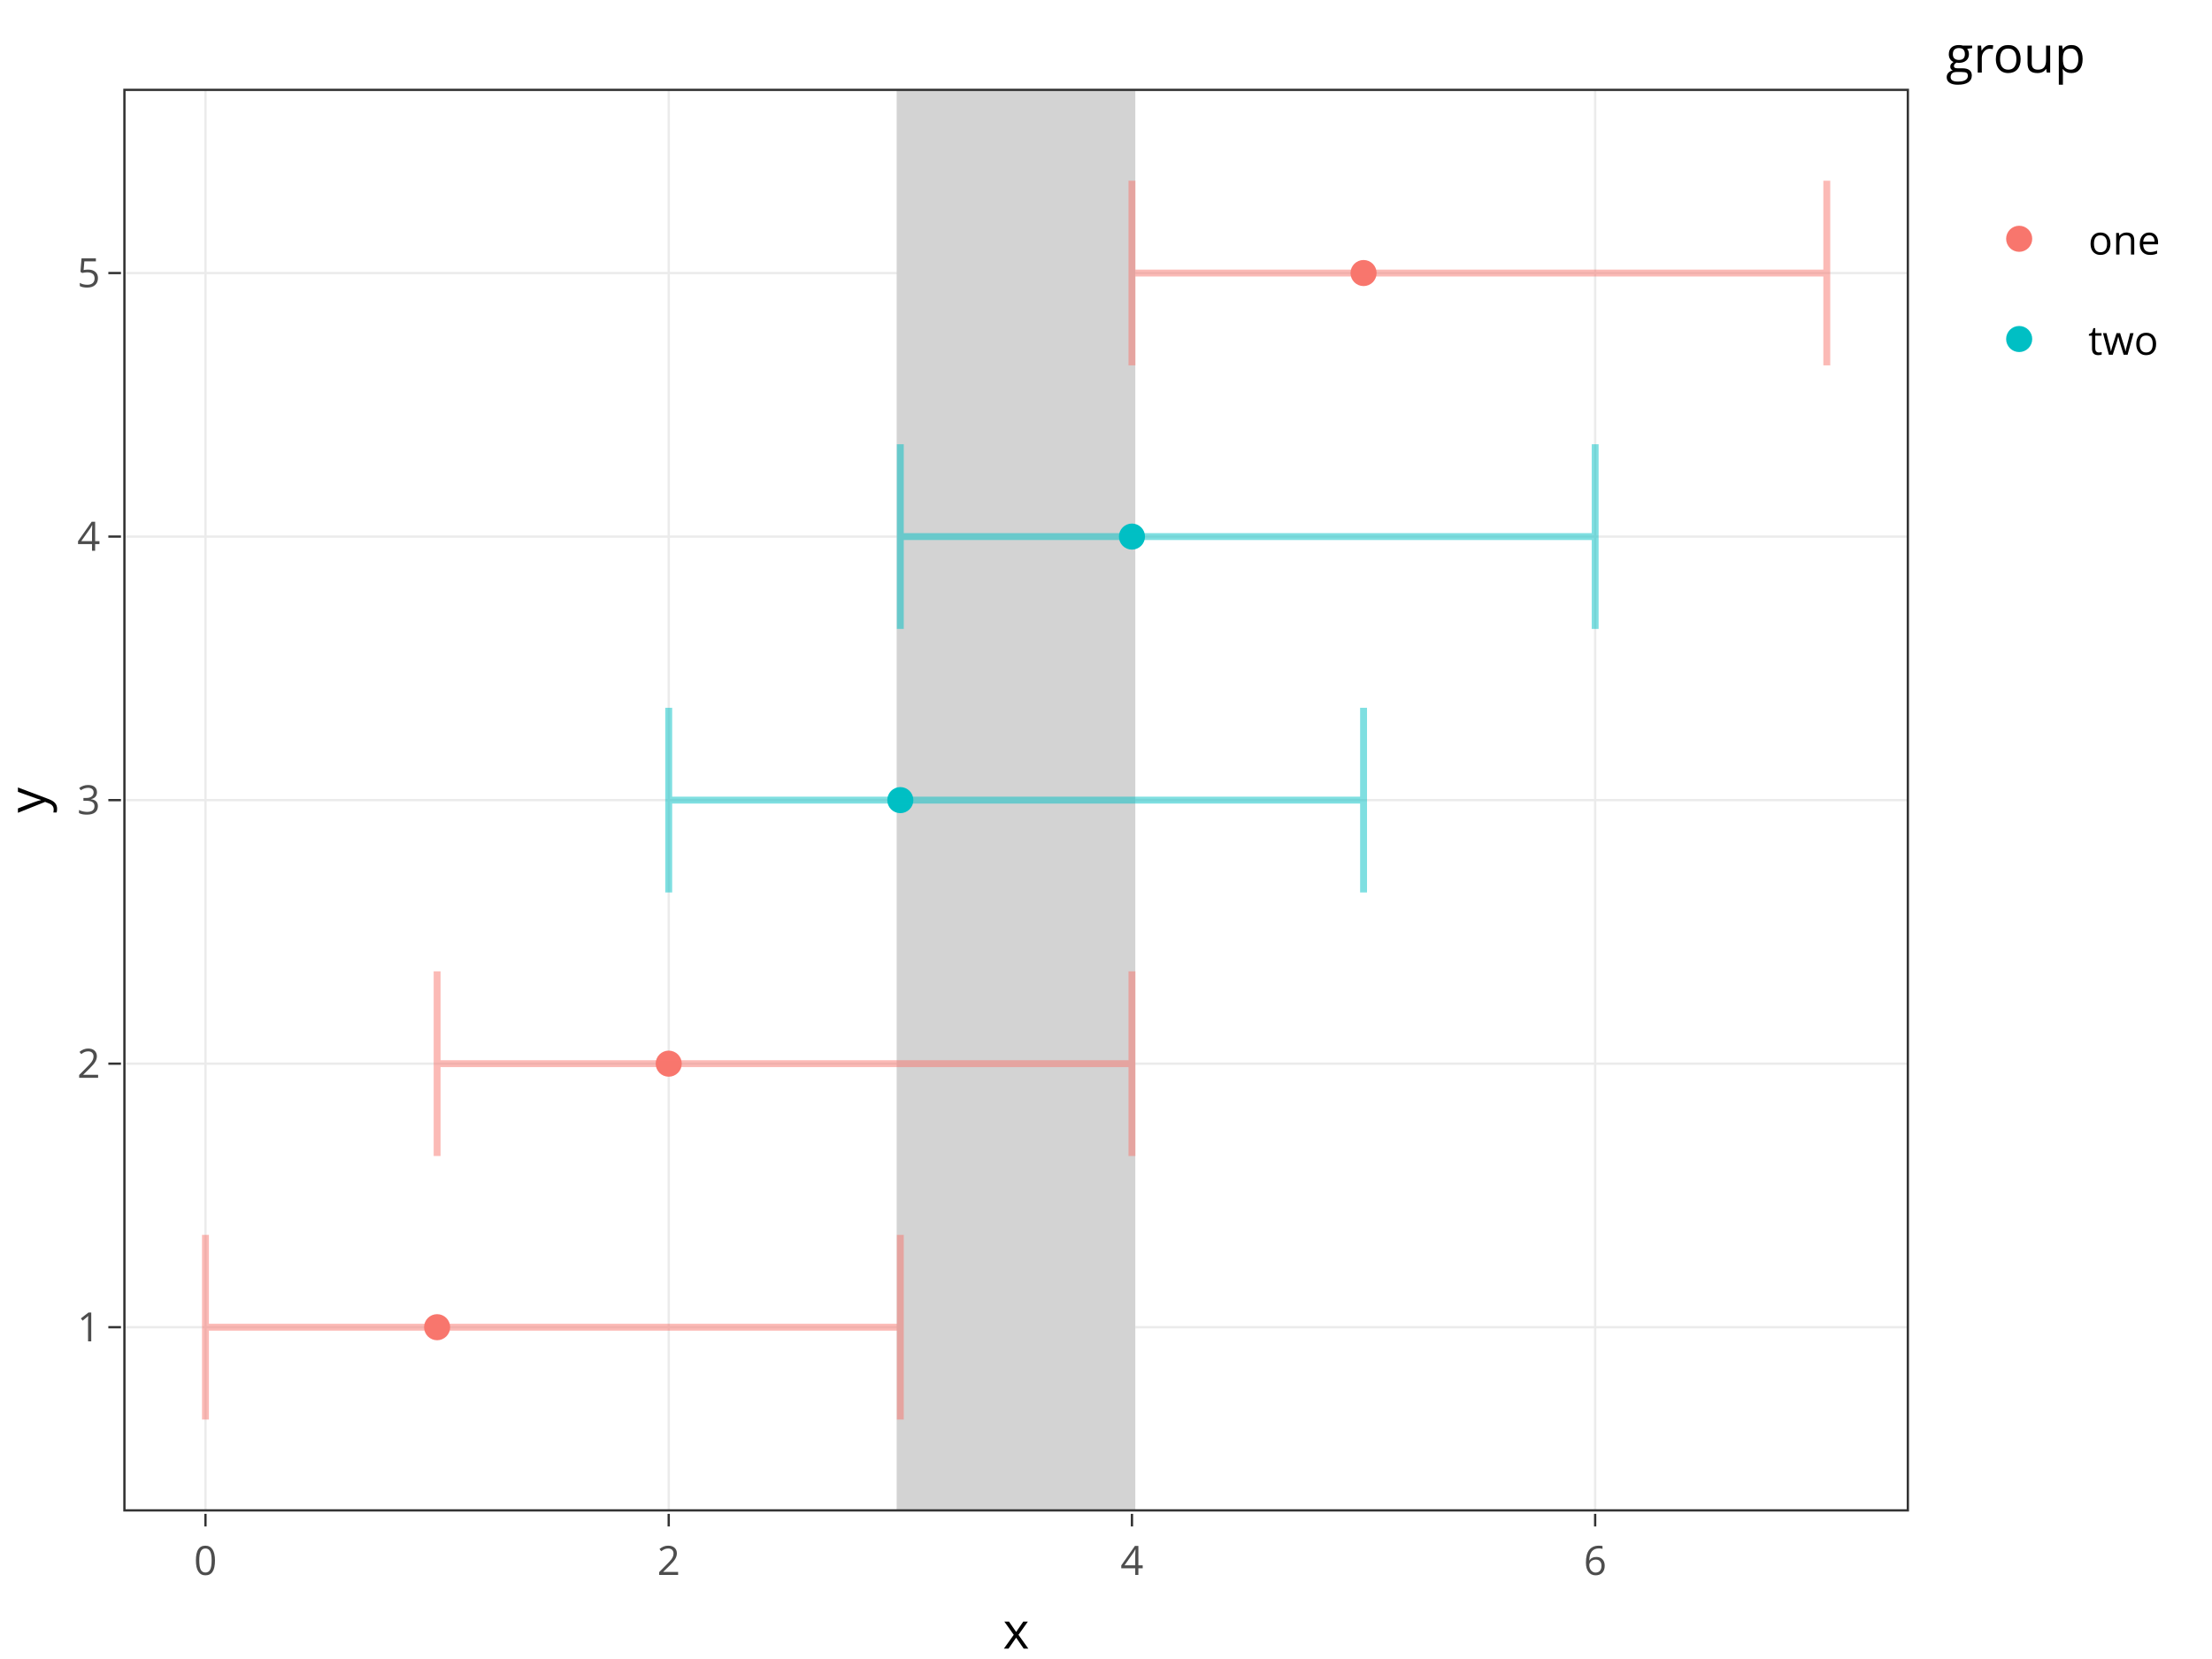
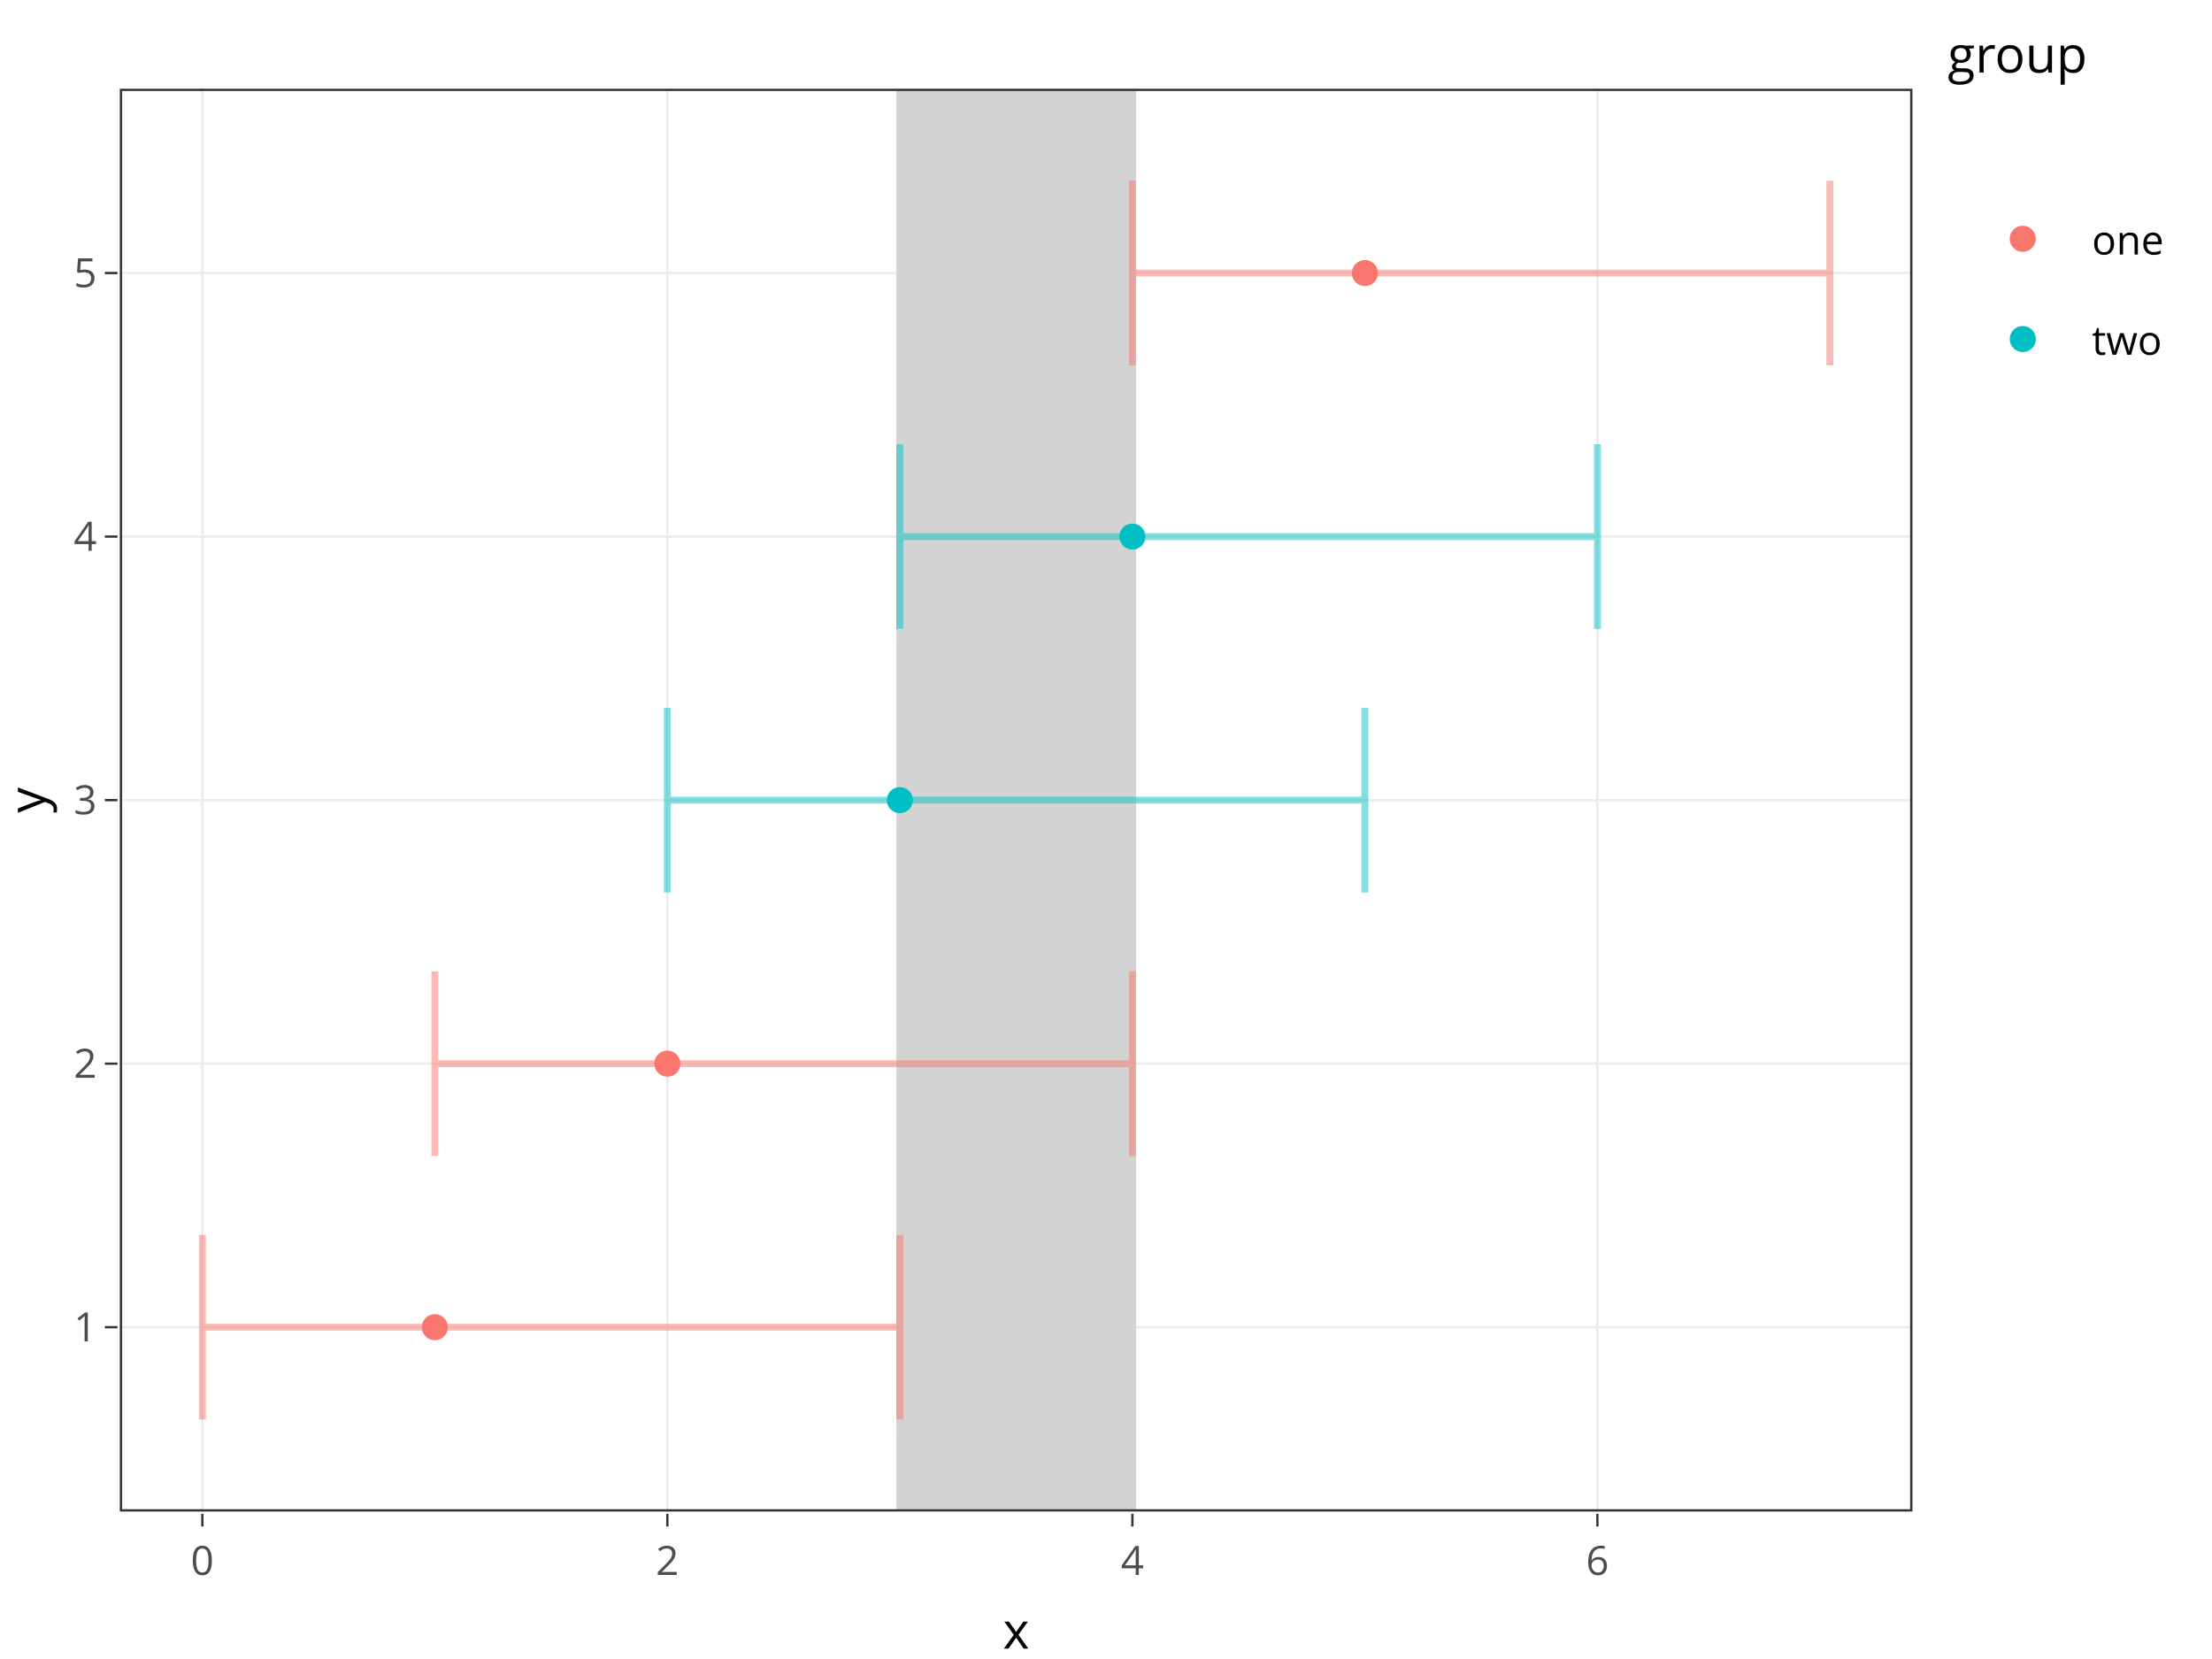
- <svg xmlns="http://www.w3.org/2000/svg" class="main-svg" width="640" height="480" viewBox="0 0 640 480">
+ <svg xmlns="http://www.w3.org/2000/svg" class="main-svg" width="640" height="480" style="" viewBox="0 0 640 480">
  <rect x="0" y="0" width="640" height="480" style="fill: rgb(255, 255, 255); fill-opacity: 1;" />
  <defs id="defs-">
    <g class="clips">
      <clipPath id="clipxyplot" class="plotclip">
-         <rect width="516" height="411" />
+         <rect width="518" height="411" />
      </clipPath>
      <clipPath class="axesclip" id="clipx">
-         <rect x="36" y="0" width="516" height="480" />
+         <rect x="35" y="0" width="518" height="480" />
      </clipPath>
      <clipPath class="axesclip" id="clipy">
        <rect x="0" y="26" width="640" height="411" />
      </clipPath>
      <clipPath class="axesclip" id="clipxy">
-         <rect x="36" y="26" width="516" height="411" />
+         <rect x="35" y="26" width="518" height="411" />
      </clipPath>
    </g>
    <g class="gradients" />
  </defs>
  <g class="bglayer" />
  <g class="layer-below">
    <g class="imagelayer" />
    <g class="shapelayer" />
  </g>
  <g class="cartesianlayer">
    <g class="subplot xy">
      <g class="layer-subplot">
        <g class="shapelayer" />
        <g class="imagelayer" />
      </g>
      <g class="gridlayer">
        <g class="x">
-           <path class="xgrid crisp" transform="translate(59.45,0)" d="M0,26v411" style="stroke: rgb(235, 235, 235); stroke-opacity: 1; stroke-width: 0.664px;" />
-           <path class="xgrid crisp" transform="translate(193.48,0)" d="M0,26v411" style="stroke: rgb(235, 235, 235); stroke-opacity: 1; stroke-width: 0.664px;" />
-           <path class="xgrid crisp" transform="translate(327.51,0)" d="M0,26v411" style="stroke: rgb(235, 235, 235); stroke-opacity: 1; stroke-width: 0.664px;" />
-           <path class="xgrid crisp" transform="translate(461.53,0)" d="M0,26v411" style="stroke: rgb(235, 235, 235); stroke-opacity: 1; stroke-width: 0.664px;" />
+           <path class="xgrid crisp" transform="translate(58.55,0)" d="M0,26v411" style="stroke: rgb(235, 235, 235); stroke-opacity: 1; stroke-width: 0.664px;" />
+           <path class="xgrid crisp" transform="translate(193.09,0)" d="M0,26v411" style="stroke: rgb(235, 235, 235); stroke-opacity: 1; stroke-width: 0.664px;" />
+           <path class="xgrid crisp" transform="translate(327.64,0)" d="M0,26v411" style="stroke: rgb(235, 235, 235); stroke-opacity: 1; stroke-width: 0.664px;" />
+           <path class="xgrid crisp" transform="translate(462.18,0)" d="M0,26v411" style="stroke: rgb(235, 235, 235); stroke-opacity: 1; stroke-width: 0.664px;" />
        </g>
        <g class="y">
-           <path class="ygrid crisp" transform="translate(0,384)" d="M36,0h516" style="stroke: rgb(235, 235, 235); stroke-opacity: 1; stroke-width: 0.664px;" />
-           <path class="ygrid crisp" transform="translate(0,307.75)" d="M36,0h516" style="stroke: rgb(235, 235, 235); stroke-opacity: 1; stroke-width: 0.664px;" />
-           <path class="ygrid crisp" transform="translate(0,231.5)" d="M36,0h516" style="stroke: rgb(235, 235, 235); stroke-opacity: 1; stroke-width: 0.664px;" />
-           <path class="ygrid crisp" transform="translate(0,155.25)" d="M36,0h516" style="stroke: rgb(235, 235, 235); stroke-opacity: 1; stroke-width: 0.664px;" />
-           <path class="ygrid crisp" transform="translate(0,79)" d="M36,0h516" style="stroke: rgb(235, 235, 235); stroke-opacity: 1; stroke-width: 0.664px;" />
+           <path class="ygrid crisp" transform="translate(0,384)" d="M35,0h518" style="stroke: rgb(235, 235, 235); stroke-opacity: 1; stroke-width: 0.664px;" />
+           <path class="ygrid crisp" transform="translate(0,307.75)" d="M35,0h518" style="stroke: rgb(235, 235, 235); stroke-opacity: 1; stroke-width: 0.664px;" />
+           <path class="ygrid crisp" transform="translate(0,231.5)" d="M35,0h518" style="stroke: rgb(235, 235, 235); stroke-opacity: 1; stroke-width: 0.664px;" />
+           <path class="ygrid crisp" transform="translate(0,155.25)" d="M35,0h518" style="stroke: rgb(235, 235, 235); stroke-opacity: 1; stroke-width: 0.664px;" />
+           <path class="ygrid crisp" transform="translate(0,79)" d="M35,0h518" style="stroke: rgb(235, 235, 235); stroke-opacity: 1; stroke-width: 0.664px;" />
        </g>
      </g>
      <g class="zerolinelayer" />
      <path class="xlines-below" />
      <path class="ylines-below" />
      <g class="overlines-below" />
      <g class="xaxislayer-below" />
      <g class="yaxislayer-below" />
      <g class="overaxes-below" />
-       <g class="plot" transform="translate(36, 26)" clip-path="url('#clipxyplot')">
+       <g class="plot" transform="translate(35, 26)" clip-path="url('#clipxyplot')">
        <g class="scatterlayer mlayer">
          <g class="trace scatter trace-vdiffr-plotly-1" style="stroke-miterlimit: 2; opacity: 1;">
            <g class="fills">
              <g>
-                 <path class="js-fill" d="M224.49,739.27L224.49,-99.51L291.51,-99.51L291.51,739.27L224.49,739.27Z" style="fill: rgb(211, 211, 211); fill-opacity: 1; stroke-width: 0;" />
-               </g>
-             </g>
-             <g class="errorbars" />
-             <g class="lines">
-               <path class="js-line" d="M224.49,739.27L224.49,-99.51L291.51,-99.51L291.51,739.27L224.49,739.27" style="vector-effect: non-scaling-stroke; fill: none; stroke: rgb(211, 211, 211); stroke-opacity: 1; stroke-width: 1.89px; opacity: 1;" />
+                 <path class="js-fill" d="M225.36,739.27L225.36,-99.51L292.64,-99.51L292.64,739.27L225.36,739.27Z" style="fill: rgb(211, 211, 211); fill-opacity: 1; stroke-width: 0;" />
+               </g>
+             </g>
+             <g class="errorbars" />
+             <g class="lines">
+               <path class="js-line" d="M225.36,739.27L225.36,-99.51L292.64,-99.51L292.64,739.27L225.36,739.27" style="vector-effect: non-scaling-stroke; fill: none; stroke: rgb(211, 211, 211); stroke-opacity: 1; stroke-width: 1.89px; opacity: 1;" />
            </g>
            <g class="points" />
            <g class="text" />
          </g>
          <g class="trace scatter trace-vdiffr-plotly-2" style="stroke-miterlimit: 2; opacity: 1;">
            <g class="fills">
              <g>
-                 <path class="js-fill" d="M224.49,739.27L224.49,-99.51L291.51,-99.51L291.51,739.27L224.49,739.27Z" style="fill: rgb(211, 211, 211); fill-opacity: 1; stroke-width: 0;" />
-               </g>
-             </g>
-             <g class="errorbars" />
-             <g class="lines">
-               <path class="js-line" d="M224.49,739.27L224.49,-99.51L291.51,-99.51L291.51,739.27L224.49,739.27" style="vector-effect: non-scaling-stroke; fill: none; stroke: rgb(211, 211, 211); stroke-opacity: 1; stroke-width: 1.89px; opacity: 1;" />
+                 <path class="js-fill" d="M225.36,739.27L225.36,-99.51L292.64,-99.51L292.64,739.27L225.36,739.27Z" style="fill: rgb(211, 211, 211); fill-opacity: 1; stroke-width: 0;" />
+               </g>
+             </g>
+             <g class="errorbars" />
+             <g class="lines">
+               <path class="js-line" d="M225.36,739.27L225.36,-99.51L292.64,-99.51L292.64,739.27L225.36,739.27" style="vector-effect: non-scaling-stroke; fill: none; stroke: rgb(211, 211, 211); stroke-opacity: 1; stroke-width: 1.89px; opacity: 1;" />
            </g>
            <g class="points" />
            <g class="text" />
          </g>
          <g class="trace scatter trace-vdiffr-plotly-3" style="stroke-miterlimit: 2; opacity: 1;">
            <g class="fills">
              <g>
-                 <path class="js-fill" d="M224.49,739.27L224.49,-99.51L291.51,-99.51L291.51,739.27L224.49,739.27Z" style="fill: rgb(211, 211, 211); fill-opacity: 1; stroke-width: 0;" />
-               </g>
-             </g>
-             <g class="errorbars" />
-             <g class="lines">
-               <path class="js-line" d="M224.49,739.27L224.49,-99.51L291.51,-99.51L291.51,739.27L224.49,739.27" style="vector-effect: non-scaling-stroke; fill: none; stroke: rgb(211, 211, 211); stroke-opacity: 1; stroke-width: 1.89px; opacity: 1;" />
+                 <path class="js-fill" d="M225.36,739.27L225.36,-99.51L292.64,-99.51L292.64,739.27L225.36,739.27Z" style="fill: rgb(211, 211, 211); fill-opacity: 1; stroke-width: 0;" />
+               </g>
+             </g>
+             <g class="errorbars" />
+             <g class="lines">
+               <path class="js-line" d="M225.36,739.27L225.36,-99.51L292.64,-99.51L292.64,739.27L225.36,739.27" style="vector-effect: non-scaling-stroke; fill: none; stroke: rgb(211, 211, 211); stroke-opacity: 1; stroke-width: 1.89px; opacity: 1;" />
            </g>
            <g class="points" />
            <g class="text" />
          </g>
          <g class="trace scatter trace-vdiffr-plotly-4" style="stroke-miterlimit: 2; opacity: 1;">
            <g class="fills">
              <g>
-                 <path class="js-fill" d="M224.49,739.27L224.49,-99.51L291.51,-99.51L291.51,739.27L224.49,739.27Z" style="fill: rgb(211, 211, 211); fill-opacity: 1; stroke-width: 0;" />
-               </g>
-             </g>
-             <g class="errorbars" />
-             <g class="lines">
-               <path class="js-line" d="M224.49,739.27L224.49,-99.51L291.51,-99.51L291.51,739.27L224.49,739.27" style="vector-effect: non-scaling-stroke; fill: none; stroke: rgb(211, 211, 211); stroke-opacity: 1; stroke-width: 1.89px; opacity: 1;" />
+                 <path class="js-fill" d="M225.36,739.27L225.36,-99.51L292.64,-99.51L292.64,739.27L225.36,739.27Z" style="fill: rgb(211, 211, 211); fill-opacity: 1; stroke-width: 0;" />
+               </g>
+             </g>
+             <g class="errorbars" />
+             <g class="lines">
+               <path class="js-line" d="M225.36,739.27L225.36,-99.51L292.64,-99.51L292.64,739.27L225.36,739.27" style="vector-effect: non-scaling-stroke; fill: none; stroke: rgb(211, 211, 211); stroke-opacity: 1; stroke-width: 1.89px; opacity: 1;" />
            </g>
            <g class="points" />
            <g class="text" />
          </g>
          <g class="trace scatter trace-vdiffr-plotly-5" style="stroke-miterlimit: 2; opacity: 1;">
            <g class="fills">
              <g>
-                 <path class="js-fill" d="M224.49,739.27L224.49,-99.51L291.51,-99.51L291.51,739.27L224.49,739.27Z" style="fill: rgb(211, 211, 211); fill-opacity: 1; stroke-width: 0;" />
-               </g>
-             </g>
-             <g class="errorbars" />
-             <g class="lines">
-               <path class="js-line" d="M224.49,739.27L224.49,-99.51L291.51,-99.51L291.51,739.27L224.49,739.27" style="vector-effect: non-scaling-stroke; fill: none; stroke: rgb(211, 211, 211); stroke-opacity: 1; stroke-width: 1.89px; opacity: 1;" />
+                 <path class="js-fill" d="M225.36,739.27L225.36,-99.51L292.64,-99.51L292.64,739.27L225.36,739.27Z" style="fill: rgb(211, 211, 211); fill-opacity: 1; stroke-width: 0;" />
+               </g>
+             </g>
+             <g class="errorbars" />
+             <g class="lines">
+               <path class="js-line" d="M225.36,739.27L225.36,-99.51L292.64,-99.51L292.64,739.27L225.36,739.27" style="vector-effect: non-scaling-stroke; fill: none; stroke: rgb(211, 211, 211); stroke-opacity: 1; stroke-width: 1.89px; opacity: 1;" />
            </g>
            <g class="points" />
            <g class="text" />
          </g>
          <g class="trace scatter trace-vdiffr-plotly-6" style="stroke-miterlimit: 2; opacity: 1;">
            <g class="fills" />
            <g class="errorbars" />
            <g class="lines" />
            <g class="points">
-               <path class="point" transform="translate(90.47,358)" d="M2.83,0A2.83,2.83 0 1,1 0,-2.83A2.83,2.83 0 0,1 2.83,0Z" style="opacity: 1; stroke-width: 1.89px; fill: rgb(248, 118, 109); fill-opacity: 1; stroke: rgb(248, 118, 109); stroke-opacity: 1;" />
-               <path class="point" transform="translate(157.48,281.75)" d="M2.83,0A2.83,2.83 0 1,1 0,-2.83A2.83,2.83 0 0,1 2.83,0Z" style="opacity: 1; stroke-width: 1.89px; fill: rgb(248, 118, 109); fill-opacity: 1; stroke: rgb(248, 118, 109); stroke-opacity: 1;" />
-               <path class="point" transform="translate(358.52,53)" d="M2.83,0A2.83,2.83 0 1,1 0,-2.83A2.83,2.83 0 0,1 2.83,0Z" style="opacity: 1; stroke-width: 1.89px; fill: rgb(248, 118, 109); fill-opacity: 1; stroke: rgb(248, 118, 109); stroke-opacity: 1;" />
+               <path class="point" transform="translate(90.82,358)" d="M2.83,0A2.83,2.83 0 1,1 0,-2.83A2.83,2.83 0 0,1 2.83,0Z" style="opacity: 1; stroke-width: 1.89px; fill: rgb(248, 118, 109); fill-opacity: 1; stroke: rgb(248, 118, 109); stroke-opacity: 1;" />
+               <path class="point" transform="translate(158.09,281.75)" d="M2.83,0A2.83,2.83 0 1,1 0,-2.83A2.83,2.83 0 0,1 2.83,0Z" style="opacity: 1; stroke-width: 1.89px; fill: rgb(248, 118, 109); fill-opacity: 1; stroke: rgb(248, 118, 109); stroke-opacity: 1;" />
+               <path class="point" transform="translate(359.91,53)" d="M2.83,0A2.83,2.83 0 1,1 0,-2.83A2.83,2.83 0 0,1 2.83,0Z" style="opacity: 1; stroke-width: 1.89px; fill: rgb(248, 118, 109); fill-opacity: 1; stroke: rgb(248, 118, 109); stroke-opacity: 1;" />
            </g>
            <g class="text" />
          </g>
          <g class="trace scatter trace-vdiffr-plotly-7" style="stroke-miterlimit: 2; opacity: 1;">
            <g class="fills" />
            <g class="errorbars" />
            <g class="lines" />
            <g class="points">
-               <path class="point" transform="translate(224.49,205.5)" d="M2.83,0A2.83,2.83 0 1,1 0,-2.83A2.83,2.83 0 0,1 2.83,0Z" style="opacity: 1; stroke-width: 1.89px; fill: rgb(0, 191, 196); fill-opacity: 1; stroke: rgb(0, 191, 196); stroke-opacity: 1;" />
-               <path class="point" transform="translate(291.51,129.25)" d="M2.83,0A2.83,2.83 0 1,1 0,-2.83A2.83,2.83 0 0,1 2.83,0Z" style="opacity: 1; stroke-width: 1.89px; fill: rgb(0, 191, 196); fill-opacity: 1; stroke: rgb(0, 191, 196); stroke-opacity: 1;" />
+               <path class="point" transform="translate(225.36,205.5)" d="M2.83,0A2.83,2.83 0 1,1 0,-2.83A2.83,2.83 0 0,1 2.83,0Z" style="opacity: 1; stroke-width: 1.89px; fill: rgb(0, 191, 196); fill-opacity: 1; stroke: rgb(0, 191, 196); stroke-opacity: 1;" />
+               <path class="point" transform="translate(292.64,129.25)" d="M2.83,0A2.83,2.83 0 1,1 0,-2.83A2.83,2.83 0 0,1 2.83,0Z" style="opacity: 1; stroke-width: 1.89px; fill: rgb(0, 191, 196); fill-opacity: 1; stroke: rgb(0, 191, 196); stroke-opacity: 1;" />
            </g>
            <g class="text" />
          </g>
          <g class="trace scatter trace-vdiffr-plotly-8" style="stroke-miterlimit: 2; opacity: 0.5;">
            <g class="fills" />
            <g class="errorbars">
              <g class="errorbar" style="opacity: 1;">
-                 <path class="xerror" d="M224.49,331.284v53.432m0,-26.716H23.45m0,-26.716v53.432" style="vector-effect: non-scaling-stroke; stroke-width: 2px; stroke: rgb(248, 118, 109); stroke-opacity: 1;" />
-               </g>
-               <g class="errorbar" style="opacity: 1;">
-                 <path class="xerror" d="M291.51,255.034v53.432m0,-26.716H90.47m0,-26.716v53.432" style="vector-effect: non-scaling-stroke; stroke-width: 2px; stroke: rgb(248, 118, 109); stroke-opacity: 1;" />
-               </g>
-               <g class="errorbar" style="opacity: 1;">
-                 <path class="xerror" d="M492.55,26.284v53.432m0,-26.716H291.51m0,-26.716v53.432" style="vector-effect: non-scaling-stroke; stroke-width: 2px; stroke: rgb(248, 118, 109); stroke-opacity: 1;" />
-               </g>
-             </g>
-             <g class="lines">
-               <path class="js-line" d="M90.47,358L358.52,53" style="vector-effect: non-scaling-stroke; fill: none; stroke: rgb(0, 0, 0); stroke-opacity: 0; stroke-width: 2px; opacity: 1;" />
+                 <path class="xerror" d="M225.36,331.284v53.432m0,-26.716H23.55m0,-26.716v53.432" style="vector-effect: non-scaling-stroke; stroke-width: 2px; stroke: rgb(248, 118, 109); stroke-opacity: 1;" />
+               </g>
+               <g class="errorbar" style="opacity: 1;">
+                 <path class="xerror" d="M292.64,255.034v53.432m0,-26.716H90.82m0,-26.716v53.432" style="vector-effect: non-scaling-stroke; stroke-width: 2px; stroke: rgb(248, 118, 109); stroke-opacity: 1;" />
+               </g>
+               <g class="errorbar" style="opacity: 1;">
+                 <path class="xerror" d="M494.45,26.284v53.432m0,-26.716H292.64m0,-26.716v53.432" style="vector-effect: non-scaling-stroke; stroke-width: 2px; stroke: rgb(248, 118, 109); stroke-opacity: 1;" />
+               </g>
+             </g>
+             <g class="lines">
+               <path class="js-line" d="M90.82,358L359.91,53" style="vector-effect: non-scaling-stroke; fill: none; stroke: rgb(0, 0, 0); stroke-opacity: 0; stroke-width: 2px; opacity: 1;" />
            </g>
            <g class="points" />
            <g class="text" />
          </g>
          <g class="trace scatter trace-vdiffr-plotly-9" style="stroke-miterlimit: 2; opacity: 0.5;">
            <g class="fills" />
            <g class="errorbars">
              <g class="errorbar" style="opacity: 1;">
-                 <path class="xerror" d="M358.52,178.784v53.432m0,-26.716H157.48m0,-26.716v53.432" style="vector-effect: non-scaling-stroke; stroke-width: 2px; stroke: rgb(0, 191, 196); stroke-opacity: 1;" />
-               </g>
-               <g class="errorbar" style="opacity: 1;">
-                 <path class="xerror" d="M425.53,102.534v53.432m0,-26.716H224.49m0,-26.716v53.432" style="vector-effect: non-scaling-stroke; stroke-width: 2px; stroke: rgb(0, 191, 196); stroke-opacity: 1;" />
-               </g>
-             </g>
-             <g class="lines">
-               <path class="js-line" d="M224.49,205.5L291.51,129.25" style="vector-effect: non-scaling-stroke; fill: none; stroke: rgb(0, 0, 0); stroke-opacity: 0; stroke-width: 2px; opacity: 1;" />
+                 <path class="xerror" d="M359.91,178.784v53.432m0,-26.716H158.09m0,-26.716v53.432" style="vector-effect: non-scaling-stroke; stroke-width: 2px; stroke: rgb(0, 191, 196); stroke-opacity: 1;" />
+               </g>
+               <g class="errorbar" style="opacity: 1;">
+                 <path class="xerror" d="M427.18,102.534v53.432m0,-26.716H225.36m0,-26.716v53.432" style="vector-effect: non-scaling-stroke; stroke-width: 2px; stroke: rgb(0, 191, 196); stroke-opacity: 1;" />
+               </g>
+             </g>
+             <g class="lines">
+               <path class="js-line" d="M225.36,205.5L292.64,129.25" style="vector-effect: non-scaling-stroke; fill: none; stroke: rgb(0, 0, 0); stroke-opacity: 0; stroke-width: 2px; opacity: 1;" />
            </g>
            <g class="points" />
            <g class="text" />
          </g>
        </g>
      </g>
      <g class="overplot" />
-       <path class="xlines-above crisp" d="" style="fill: none; stroke-width: 1px; stroke: rgb(0, 0, 0); stroke-opacity: 0;" />
-       <path class="ylines-above crisp" d="" style="fill: none; stroke-width: 1px; stroke: rgb(0, 0, 0); stroke-opacity: 0;" />
+       <path class="xlines-above crisp" style="fill: none; stroke-width: 1px; stroke: rgb(0, 0, 0); stroke-opacity: 0;" d="" />
+       <path class="ylines-above crisp" style="fill: none; stroke-width: 1px; stroke: rgb(0, 0, 0); stroke-opacity: 0;" d="" />
      <g class="overlines-above" />
      <g class="xaxislayer-above">
-         <path class="xtick ticks crisp" d="M0,438v3.653" transform="translate(59.45,0)" style="stroke: rgb(51, 51, 51); stroke-opacity: 1; stroke-width: 0.664px;" />
-         <path class="xtick ticks crisp" d="M0,438v3.653" transform="translate(193.48,0)" style="stroke: rgb(51, 51, 51); stroke-opacity: 1; stroke-width: 0.664px;" />
-         <path class="xtick ticks crisp" d="M0,438v3.653" transform="translate(327.51,0)" style="stroke: rgb(51, 51, 51); stroke-opacity: 1; stroke-width: 0.664px;" />
-         <path class="xtick ticks crisp" d="M0,438v3.653" transform="translate(461.53,0)" style="stroke: rgb(51, 51, 51); stroke-opacity: 1; stroke-width: 0.664px;" />
-         <g class="xtick">
-           <text text-anchor="middle" x="0" y="455.68" transform="translate(59.45,0)" style="font-family: 'Open Sans', verdana, arial, sans-serif; font-size: 11.69px; fill: rgb(77, 77, 77); fill-opacity: 1; white-space: pre;">0</text>
-         </g>
-         <g class="xtick">
-           <text text-anchor="middle" x="0" y="455.68" transform="translate(193.48,0)" style="font-family: 'Open Sans', verdana, arial, sans-serif; font-size: 11.69px; fill: rgb(77, 77, 77); fill-opacity: 1; white-space: pre;">2</text>
-         </g>
-         <g class="xtick">
-           <text text-anchor="middle" x="0" y="455.68" transform="translate(327.51,0)" style="font-family: 'Open Sans', verdana, arial, sans-serif; font-size: 11.69px; fill: rgb(77, 77, 77); fill-opacity: 1; white-space: pre;">4</text>
-         </g>
-         <g class="xtick">
-           <text text-anchor="middle" x="0" y="455.68" transform="translate(461.53,0)" style="font-family: 'Open Sans', verdana, arial, sans-serif; font-size: 11.69px; fill: rgb(77, 77, 77); fill-opacity: 1; white-space: pre;">6</text>
+         <path class="xtick ticks crisp" d="M0,438v3.653" transform="translate(58.55,0)" style="stroke: rgb(51, 51, 51); stroke-opacity: 1; stroke-width: 0.664px;" />
+         <path class="xtick ticks crisp" d="M0,438v3.653" transform="translate(193.09,0)" style="stroke: rgb(51, 51, 51); stroke-opacity: 1; stroke-width: 0.664px;" />
+         <path class="xtick ticks crisp" d="M0,438v3.653" transform="translate(327.64,0)" style="stroke: rgb(51, 51, 51); stroke-opacity: 1; stroke-width: 0.664px;" />
+         <path class="xtick ticks crisp" d="M0,438v3.653" transform="translate(462.18,0)" style="stroke: rgb(51, 51, 51); stroke-opacity: 1; stroke-width: 0.664px;" />
+         <g class="xtick">
+           <text text-anchor="middle" x="0" y="455.68" transform="translate(58.55,0)" style="font-family: 'Open Sans', verdana, arial, sans-serif; font-size: 11.69px; fill: rgb(77, 77, 77); fill-opacity: 1; white-space: pre;">0</text>
+         </g>
+         <g class="xtick">
+           <text text-anchor="middle" x="0" y="455.68" transform="translate(193.09,0)" style="font-family: 'Open Sans', verdana, arial, sans-serif; font-size: 11.69px; fill: rgb(77, 77, 77); fill-opacity: 1; white-space: pre;">2</text>
+         </g>
+         <g class="xtick">
+           <text text-anchor="middle" x="0" y="455.68" transform="translate(327.64,0)" style="font-family: 'Open Sans', verdana, arial, sans-serif; font-size: 11.69px; fill: rgb(77, 77, 77); fill-opacity: 1; white-space: pre;">4</text>
+         </g>
+         <g class="xtick">
+           <text text-anchor="middle" x="0" y="455.68" transform="translate(462.18,0)" style="font-family: 'Open Sans', verdana, arial, sans-serif; font-size: 11.69px; fill: rgb(77, 77, 77); fill-opacity: 1; white-space: pre;">6</text>
        </g>
      </g>
      <g class="yaxislayer-above">
-         <path class="ytick ticks crisp" d="M35,0h-3.653" transform="translate(0,384)" style="stroke: rgb(51, 51, 51); stroke-opacity: 1; stroke-width: 0.664px;" />
-         <path class="ytick ticks crisp" d="M35,0h-3.653" transform="translate(0,307.75)" style="stroke: rgb(51, 51, 51); stroke-opacity: 1; stroke-width: 0.664px;" />
-         <path class="ytick ticks crisp" d="M35,0h-3.653" transform="translate(0,231.5)" style="stroke: rgb(51, 51, 51); stroke-opacity: 1; stroke-width: 0.664px;" />
-         <path class="ytick ticks crisp" d="M35,0h-3.653" transform="translate(0,155.25)" style="stroke: rgb(51, 51, 51); stroke-opacity: 1; stroke-width: 0.664px;" />
-         <path class="ytick ticks crisp" d="M35,0h-3.653" transform="translate(0,79)" style="stroke: rgb(51, 51, 51); stroke-opacity: 1; stroke-width: 0.664px;" />
-         <g class="ytick">
-           <text text-anchor="end" x="29.009" y="4.091" transform="translate(0,384)" style="font-family: 'Open Sans', verdana, arial, sans-serif; font-size: 11.69px; fill: rgb(77, 77, 77); fill-opacity: 1; white-space: pre;">1</text>
-         </g>
-         <g class="ytick">
-           <text text-anchor="end" x="29.009" y="4.091" transform="translate(0,307.75)" style="font-family: 'Open Sans', verdana, arial, sans-serif; font-size: 11.69px; fill: rgb(77, 77, 77); fill-opacity: 1; white-space: pre;">2</text>
-         </g>
-         <g class="ytick">
-           <text text-anchor="end" x="29.009" y="4.091" transform="translate(0,231.5)" style="font-family: 'Open Sans', verdana, arial, sans-serif; font-size: 11.69px; fill: rgb(77, 77, 77); fill-opacity: 1; white-space: pre;">3</text>
-         </g>
-         <g class="ytick">
-           <text text-anchor="end" x="29.009" y="4.091" transform="translate(0,155.25)" style="font-family: 'Open Sans', verdana, arial, sans-serif; font-size: 11.69px; fill: rgb(77, 77, 77); fill-opacity: 1; white-space: pre;">4</text>
-         </g>
-         <g class="ytick">
-           <text text-anchor="end" x="29.009" y="4.091" transform="translate(0,79)" style="font-family: 'Open Sans', verdana, arial, sans-serif; font-size: 11.69px; fill: rgb(77, 77, 77); fill-opacity: 1; white-space: pre;">5</text>
+         <path class="ytick ticks crisp" d="M34,0h-3.653" transform="translate(0,384)" style="stroke: rgb(51, 51, 51); stroke-opacity: 1; stroke-width: 0.664px;" />
+         <path class="ytick ticks crisp" d="M34,0h-3.653" transform="translate(0,307.75)" style="stroke: rgb(51, 51, 51); stroke-opacity: 1; stroke-width: 0.664px;" />
+         <path class="ytick ticks crisp" d="M34,0h-3.653" transform="translate(0,231.5)" style="stroke: rgb(51, 51, 51); stroke-opacity: 1; stroke-width: 0.664px;" />
+         <path class="ytick ticks crisp" d="M34,0h-3.653" transform="translate(0,155.25)" style="stroke: rgb(51, 51, 51); stroke-opacity: 1; stroke-width: 0.664px;" />
+         <path class="ytick ticks crisp" d="M34,0h-3.653" transform="translate(0,79)" style="stroke: rgb(51, 51, 51); stroke-opacity: 1; stroke-width: 0.664px;" />
+         <g class="ytick">
+           <text text-anchor="end" x="28.009" y="4.091" transform="translate(0,384)" style="font-family: 'Open Sans', verdana, arial, sans-serif; font-size: 11.69px; fill: rgb(77, 77, 77); fill-opacity: 1; white-space: pre;">1</text>
+         </g>
+         <g class="ytick">
+           <text text-anchor="end" x="28.009" y="4.091" transform="translate(0,307.75)" style="font-family: 'Open Sans', verdana, arial, sans-serif; font-size: 11.69px; fill: rgb(77, 77, 77); fill-opacity: 1; white-space: pre;">2</text>
+         </g>
+         <g class="ytick">
+           <text text-anchor="end" x="28.009" y="4.091" transform="translate(0,231.5)" style="font-family: 'Open Sans', verdana, arial, sans-serif; font-size: 11.69px; fill: rgb(77, 77, 77); fill-opacity: 1; white-space: pre;">3</text>
+         </g>
+         <g class="ytick">
+           <text text-anchor="end" x="28.009" y="4.091" transform="translate(0,155.25)" style="font-family: 'Open Sans', verdana, arial, sans-serif; font-size: 11.69px; fill: rgb(77, 77, 77); fill-opacity: 1; white-space: pre;">4</text>
+         </g>
+         <g class="ytick">
+           <text text-anchor="end" x="28.009" y="4.091" transform="translate(0,79)" style="font-family: 'Open Sans', verdana, arial, sans-serif; font-size: 11.69px; fill: rgb(77, 77, 77); fill-opacity: 1; white-space: pre;">5</text>
        </g>
      </g>
      <g class="overaxes-above" />
    </g>
  </g>
  <g class="polarlayer" />
  <g class="ternarylayer" />
  <g class="geolayer" />
  <g class="funnelarealayer" />
  <g class="pielayer" />
  <g class="treemaplayer" />
  <g class="sunburstlayer" />
  <g class="glimages" />
  <defs id="topdefs-">
    <g class="clips" />
    <clipPath id="legend">
-       <rect width="66.22" height="58.22" x="1.89" y="1.89" />
+       <rect width="65.22" height="58.22" x="1.89" y="1.89" />
    </clipPath>
  </defs>
  <g class="layer-above">
    <g class="imagelayer" />
    <g class="shapelayer">
-       <path data-index="0" fill-rule="evenodd" d="M36,437H552V26H36Z" style="opacity: 1; stroke: rgb(51, 51, 51); stroke-opacity: 1; fill: rgb(0, 0, 0); fill-opacity: 0; stroke-width: 0.664px;" />
+       <path data-index="0" fill-rule="evenodd" d="M35,437H553V26H35Z" style="opacity: 1; stroke: rgb(51, 51, 51); stroke-opacity: 1; fill: rgb(0, 0, 0); fill-opacity: 0; stroke-width: 0.664px;" />
    </g>
  </g>
  <g class="infolayer">
-     <g class="legend" pointer-events="all" transform="translate(562.32, 52.69882)">
-       <rect class="bg" shape-rendering="crispEdges" style="stroke: rgb(0, 0, 0); stroke-opacity: 0; fill: rgb(255, 255, 255); fill-opacity: 1; stroke-width: 1.89px;" width="68.11" height="60.11" x="0.945" y="0.945" />
+     <g class="legend" pointer-events="all" transform="translate(563.36, 52.69882)">
+       <rect class="bg" shape-rendering="crispEdges" style="stroke: rgb(0, 0, 0); stroke-opacity: 0; fill: rgb(255, 255, 255); fill-opacity: 1; stroke-width: 1.89px;" width="67.11" height="60.11" x="0.945" y="0.945" />
      <g class="scrollbox" transform="translate(0, 0)" clip-path="url('#legend')">
        <g class="groups" transform="translate(0, 0)">
-           <g class="traces" transform="translate(1.889764, 16.38976)" style="opacity: 1;">
+           <g class="traces" style="opacity: 1;" transform="translate(1.889764, 16.38976)">
            <text class="legendtext user-select-none" text-anchor="start" x="40" y="4.559" style="font-family: 'Open Sans', verdana, arial, sans-serif; font-size: 11.69px; fill: rgb(0, 0, 0); fill-opacity: 1; white-space: pre;">one</text>
            <g class="layers" style="opacity: 1;">
              <g class="legendfill" />
              <g class="legendlines" />
              <g class="legendsymbols">
                <g class="legendpoints">
                  <path class="scatterpts" transform="translate(20,0)" d="M2.83,0A2.83,2.83 0 1,1 0,-2.83A2.83,2.83 0 0,1 2.83,0Z" style="opacity: 1; stroke-width: 1.89px; fill: rgb(248, 118, 109); fill-opacity: 1; stroke: rgb(248, 118, 109); stroke-opacity: 1;" />
                </g>
              </g>
            </g>
-             <rect class="legendtoggle" pointer-events="all" x="0" y="-9.5" width="60.344" height="19" style="cursor: pointer; fill: rgb(0, 0, 0); fill-opacity: 0;" />
+             <rect class="legendtoggle" pointer-events="all" x="0" y="-9.5" width="59.484" height="19" style="cursor: pointer; fill: rgb(0, 0, 0); fill-opacity: 0;" />
          </g>
        </g>
        <g class="groups" transform="translate(0, 10)">
-           <g class="traces" transform="translate(1.889764, 35.38976)" style="opacity: 1;">
+           <g class="traces" style="opacity: 1;" transform="translate(1.889764, 35.38976)">
            <text class="legendtext user-select-none" text-anchor="start" x="40" y="4.559" style="font-family: 'Open Sans', verdana, arial, sans-serif; font-size: 11.69px; fill: rgb(0, 0, 0); fill-opacity: 1; white-space: pre;">two</text>
            <g class="layers" style="opacity: 1;">
              <g class="legendfill" />
              <g class="legendlines" />
              <g class="legendsymbols">
                <g class="legendpoints">
                  <path class="scatterpts" transform="translate(20,0)" d="M2.83,0A2.83,2.83 0 1,1 0,-2.83A2.83,2.83 0 0,1 2.83,0Z" style="opacity: 1; stroke-width: 1.89px; fill: rgb(0, 191, 196); fill-opacity: 1; stroke: rgb(0, 191, 196); stroke-opacity: 1;" />
                </g>
              </g>
            </g>
-             <rect class="legendtoggle" pointer-events="all" x="0" y="-9.5" width="60.344" height="19" style="cursor: pointer; fill: rgb(0, 0, 0); fill-opacity: 0;" />
+             <rect class="legendtoggle" pointer-events="all" x="0" y="-9.5" width="59.484" height="19" style="cursor: pointer; fill: rgb(0, 0, 0); fill-opacity: 0;" />
          </g>
        </g>
      </g>
      <rect class="scrollbar" rx="20" ry="3" width="0" height="0" style="fill: rgb(128, 139, 164); fill-opacity: 1;" x="0" y="0" />
    </g>
    <g class="g-gtitle" />
    <g class="g-xtitle" transform="translate(0,-13.83562)">
      <text class="xtitle" x="294" y="490.836" text-anchor="middle" style="font-family: 'Open Sans', verdana, arial, sans-serif; font-size: 14.61px; fill: rgb(0, 0, 0); opacity: 1; font-weight: normal; white-space: pre;">x</text>
    </g>
-     <g class="g-ytitle" transform="translate(16.22363,0)">
-       <text class="ytitle" transform="rotate(-90,-3.223744,231.5)" x="-3.224" y="231.5" text-anchor="middle" style="font-family: 'Open Sans', verdana, arial, sans-serif; font-size: 14.61px; fill: rgb(0, 0, 0); opacity: 1; font-weight: normal; white-space: pre;">y</text>
+     <g class="g-ytitle" transform="translate(17.22363,0)">
+       <text class="ytitle" transform="rotate(-90,-4.223744,231.5)" x="-4.224" y="231.5" text-anchor="middle" style="font-family: 'Open Sans', verdana, arial, sans-serif; font-size: 14.61px; fill: rgb(0, 0, 0); opacity: 1; font-weight: normal; white-space: pre;">y</text>
    </g>
    <g class="annotation" data-index="0" style="opacity: 1;">
-       <g class="annotation-text-g" transform="rotate(0,583.32,16)">
-         <g class="cursor-pointer" transform="translate(562, 6)">
-           <rect class="bg" x="0.5" y="0.5" width="41" height="19" style="stroke-width: 1px; stroke: rgb(0, 0, 0); stroke-opacity: 0; fill: rgb(0, 0, 0); fill-opacity: 0;" />
-           <text class="annotation-text" text-anchor="middle" x="21.172" y="15" style="font-family: 'Open Sans', verdana, arial, sans-serif; font-size: 14.612px; fill: rgb(0, 0, 0); fill-opacity: 1; white-space: pre;">group</text>
+       <g class="annotation-text-g" transform="rotate(0,583.86,16)">
+         <g class="cursor-pointer" transform="translate(563, 6)">
+           <rect class="bg" x="0.5" y="0.5" width="40" height="19" style="stroke-width: 1px; stroke: rgb(0, 0, 0); stroke-opacity: 0; fill: rgb(0, 0, 0); fill-opacity: 0;" />
+           <text class="annotation-text" text-anchor="middle" x="20.688" y="15" style="font-family: 'Open Sans', verdana, arial, sans-serif; font-size: 14.612px; fill: rgb(0, 0, 0); fill-opacity: 1; white-space: pre;">group</text>
        </g>
      </g>
    </g>
  </g>
</svg>
